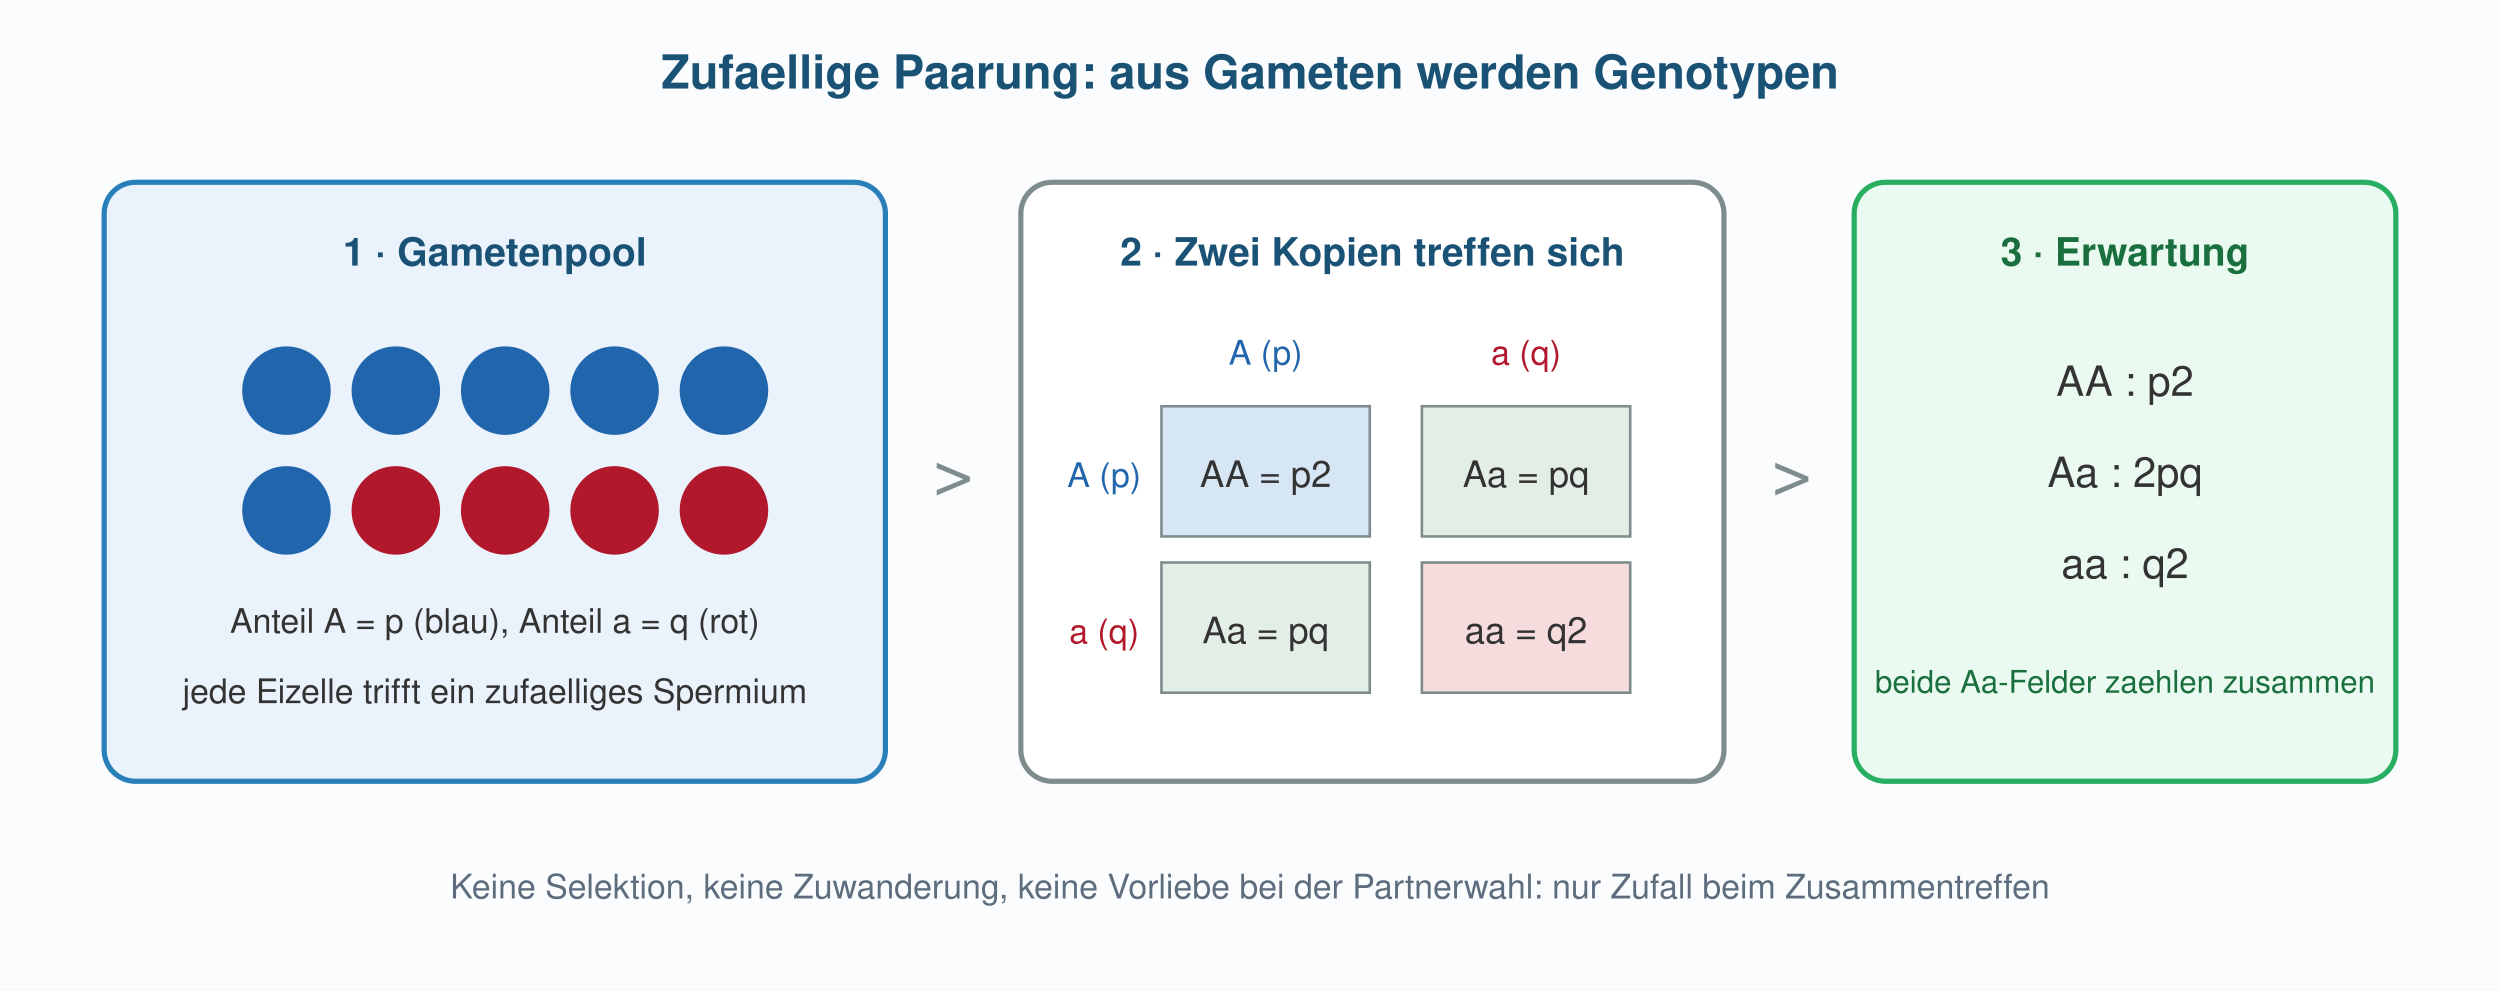
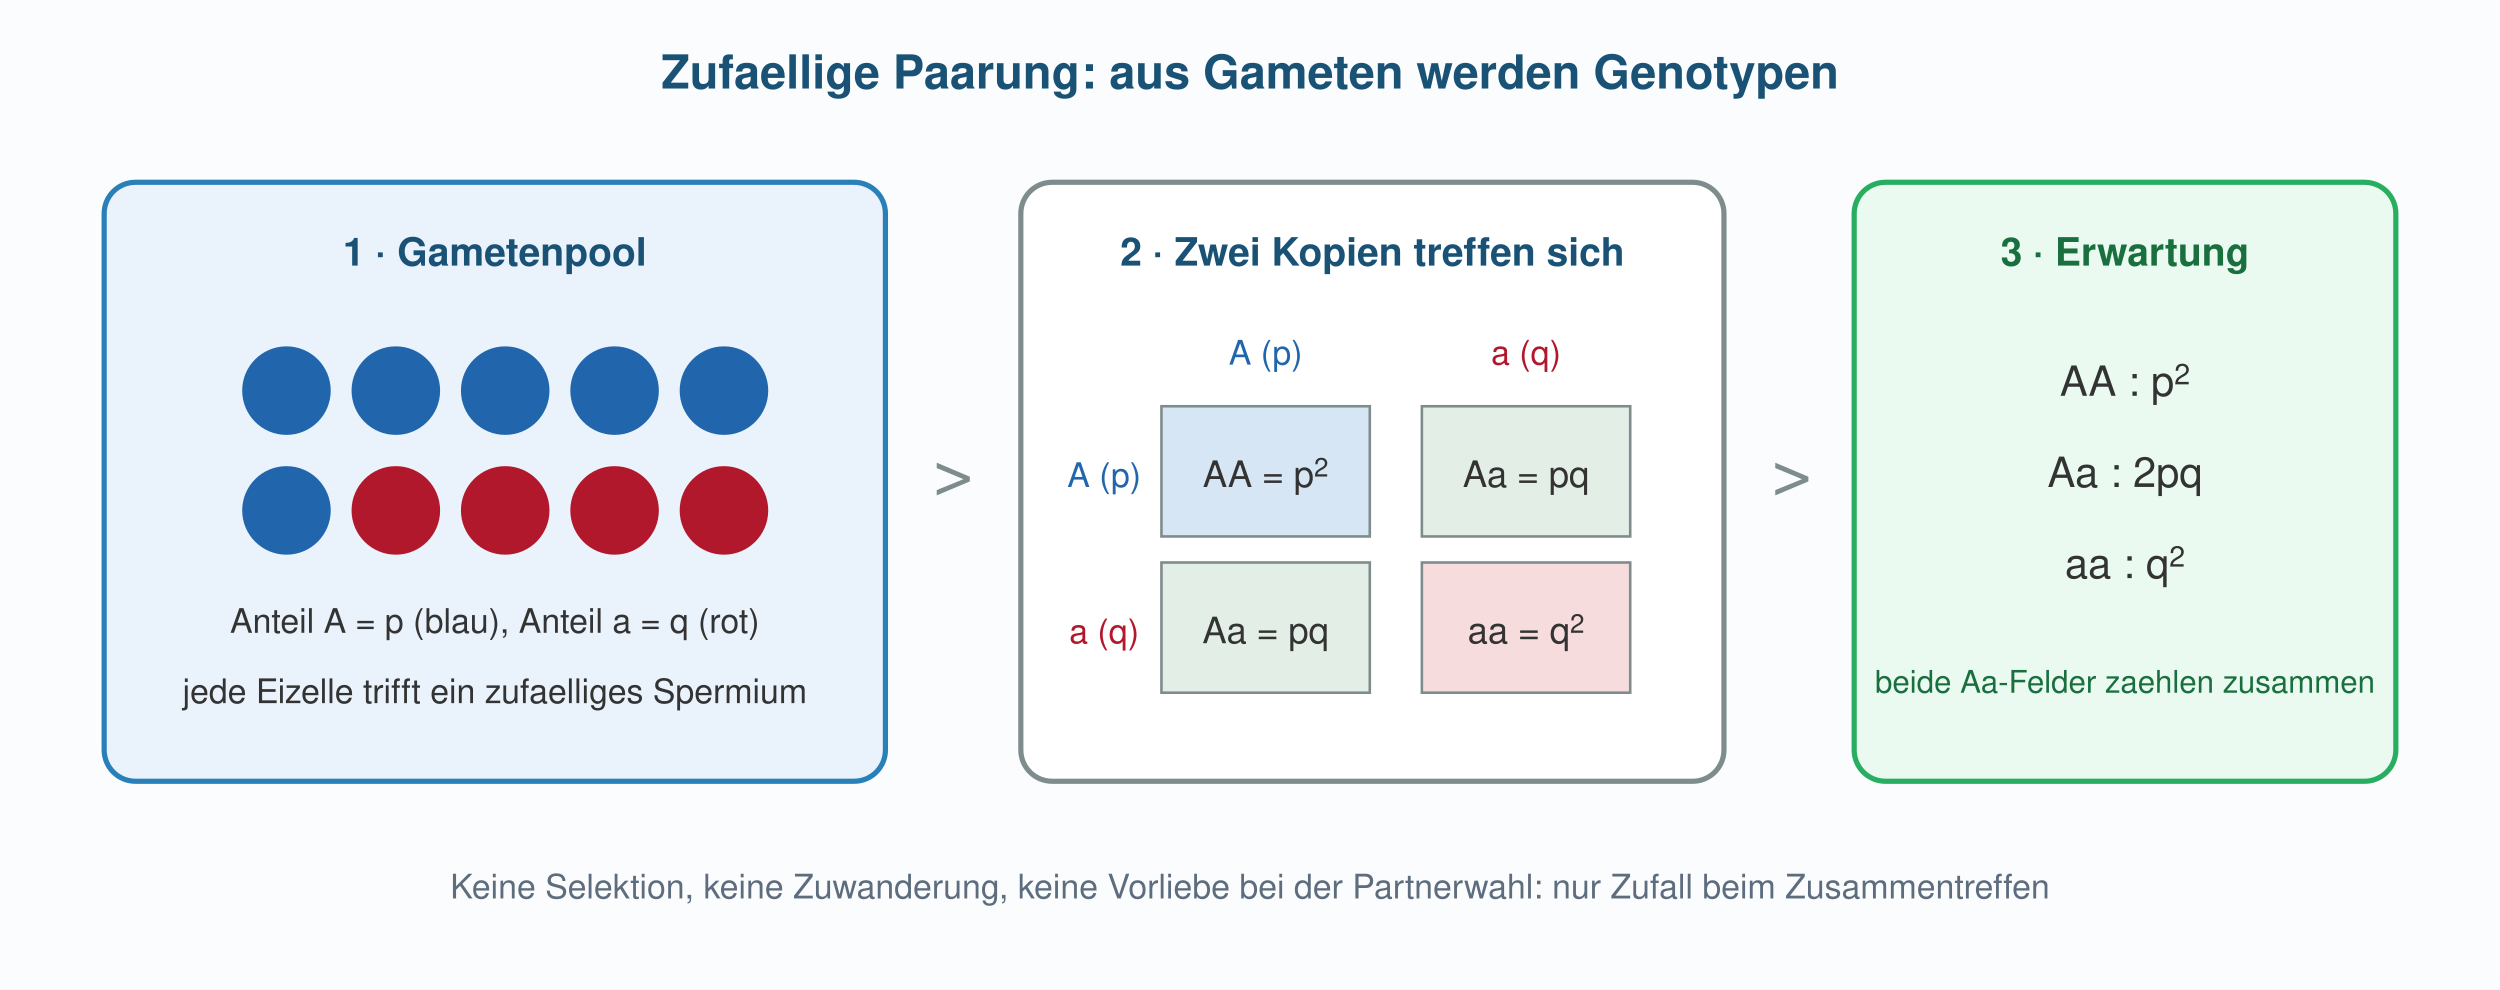
<svg xmlns="http://www.w3.org/2000/svg" width="960" height="380" viewBox="0 0 960 380">
  <rect width="960" height="380" fill="#fbfcfd" />
  <text x="480" y="34" text-anchor="middle" font-family="Helvetica, Arial, sans-serif" font-size="18" font-weight="bold" fill="#1a5276">Zufaellige Paarung: aus Gameten werden Genotypen</text>
  <rect x="40" y="70" width="300" height="230" rx="12" fill="#eaf2fb" stroke="#2980b9" stroke-width="2" />
  <text x="190" y="102" text-anchor="middle" font-family="Helvetica, Arial, sans-serif" font-size="15" font-weight="bold" fill="#1a5276">1 · Gametenpool</text>
  <circle cx="110" cy="150" r="17" fill="#2166ac" />
  <circle cx="152" cy="150" r="17" fill="#2166ac" />
  <circle cx="194" cy="150" r="17" fill="#2166ac" />
  <circle cx="236" cy="150" r="17" fill="#2166ac" />
  <circle cx="278" cy="150" r="17" fill="#2166ac" />
  <circle cx="110" cy="196" r="17" fill="#2166ac" />
  <circle cx="152" cy="196" r="17" fill="#b2182b" />
  <circle cx="194" cy="196" r="17" fill="#b2182b" />
  <circle cx="236" cy="196" r="17" fill="#b2182b" />
  <circle cx="278" cy="196" r="17" fill="#b2182b" />
  <text x="190" y="243" text-anchor="middle" font-family="Helvetica, Arial, sans-serif" font-size="13" fill="#333">Anteil A = p (blau), Anteil a = q (rot)</text>
  <text x="190" y="270" text-anchor="middle" font-family="Helvetica, Arial, sans-serif" font-size="13" fill="#333">jede Eizelle trifft ein zufaelliges Spermium</text>
  <text x="366" y="190" text-anchor="middle" font-family="Helvetica, Arial, sans-serif" font-size="26" fill="#7f8c8d">&gt;</text>
  <rect x="392" y="70" width="270" height="230" rx="12" fill="#ffffff" stroke="#7f8c8d" stroke-width="2" />
  <text x="527" y="102" text-anchor="middle" font-family="Helvetica, Arial, sans-serif" font-size="15" font-weight="bold" fill="#1a5276">2 · Zwei Kopien treffen sich</text>
  <text x="486" y="140" text-anchor="middle" font-family="Helvetica, Arial, sans-serif" font-size="13" fill="#2166ac">A (p)</text>
  <text x="586" y="140" text-anchor="middle" font-family="Helvetica, Arial, sans-serif" font-size="13" fill="#b2182b">a (q)</text>
  <text x="424" y="187" text-anchor="middle" font-family="Helvetica, Arial, sans-serif" font-size="13" fill="#2166ac">A (p)</text>
  <text x="424" y="247" text-anchor="middle" font-family="Helvetica, Arial, sans-serif" font-size="13" fill="#b2182b">a (q)</text>
  <rect x="446" y="156" width="80" height="50" fill="#d6e6f5" stroke="#7f8c8d" />
  <rect x="546" y="156" width="80" height="50" fill="#e3efe6" stroke="#7f8c8d" />
  <rect x="446" y="216" width="80" height="50" fill="#e3efe6" stroke="#7f8c8d" />
  <rect x="546" y="216" width="80" height="50" fill="#f6dcdc" stroke="#7f8c8d" />
-   <text x="486" y="187" text-anchor="middle" font-family="Helvetica, Arial, sans-serif" font-size="14" fill="#333">AA = p2</text>
+   <text x="486" y="187" text-anchor="middle" font-family="Helvetica, Arial, sans-serif" font-size="14" fill="#333">AA = p<tspan baseline-shift="super" font-size="10">2</tspan>
+   </text>
  <text x="586" y="187" text-anchor="middle" font-family="Helvetica, Arial, sans-serif" font-size="14" fill="#333">Aa = pq</text>
  <text x="486" y="247" text-anchor="middle" font-family="Helvetica, Arial, sans-serif" font-size="14" fill="#333">Aa = pq</text>
-   <text x="586" y="247" text-anchor="middle" font-family="Helvetica, Arial, sans-serif" font-size="14" fill="#333">aa = q2</text>
+   <text x="586" y="247" text-anchor="middle" font-family="Helvetica, Arial, sans-serif" font-size="14" fill="#333">aa = q<tspan baseline-shift="super" font-size="10">2</tspan>
+   </text>
  <text x="688" y="190" text-anchor="middle" font-family="Helvetica, Arial, sans-serif" font-size="26" fill="#7f8c8d">&gt;</text>
  <rect x="712" y="70" width="208" height="230" rx="12" fill="#eafaf1" stroke="#27ae60" stroke-width="2" />
  <text x="816" y="102" text-anchor="middle" font-family="Helvetica, Arial, sans-serif" font-size="15" font-weight="bold" fill="#196f3d">3 · Erwartung</text>
-   <text x="816" y="152" text-anchor="middle" font-family="Helvetica, Arial, sans-serif" font-size="16" fill="#333">AA : p2</text>
+   <text x="816" y="152" text-anchor="middle" font-family="Helvetica, Arial, sans-serif" font-size="16" fill="#333">AA : p<tspan baseline-shift="super" font-size="11">2</tspan>
+   </text>
  <text x="816" y="187" text-anchor="middle" font-family="Helvetica, Arial, sans-serif" font-size="16" fill="#333">Aa : 2pq</text>
-   <text x="816" y="222" text-anchor="middle" font-family="Helvetica, Arial, sans-serif" font-size="16" fill="#333">aa : q2</text>
+   <text x="816" y="222" text-anchor="middle" font-family="Helvetica, Arial, sans-serif" font-size="16" fill="#333">aa : q<tspan baseline-shift="super" font-size="11">2</tspan>
+   </text>
  <text x="816" y="266" text-anchor="middle" font-family="Helvetica, Arial, sans-serif" font-size="12" fill="#196f3d">beide Aa-Felder zaehlen zusammen</text>
  <text x="480" y="345" text-anchor="middle" font-family="Helvetica, Arial, sans-serif" font-size="13" fill="#5d6d7e">Keine Selektion, keine Zuwanderung, keine Vorliebe bei der Partnerwahl: nur Zufall beim Zusammentreffen</text>
</svg>
